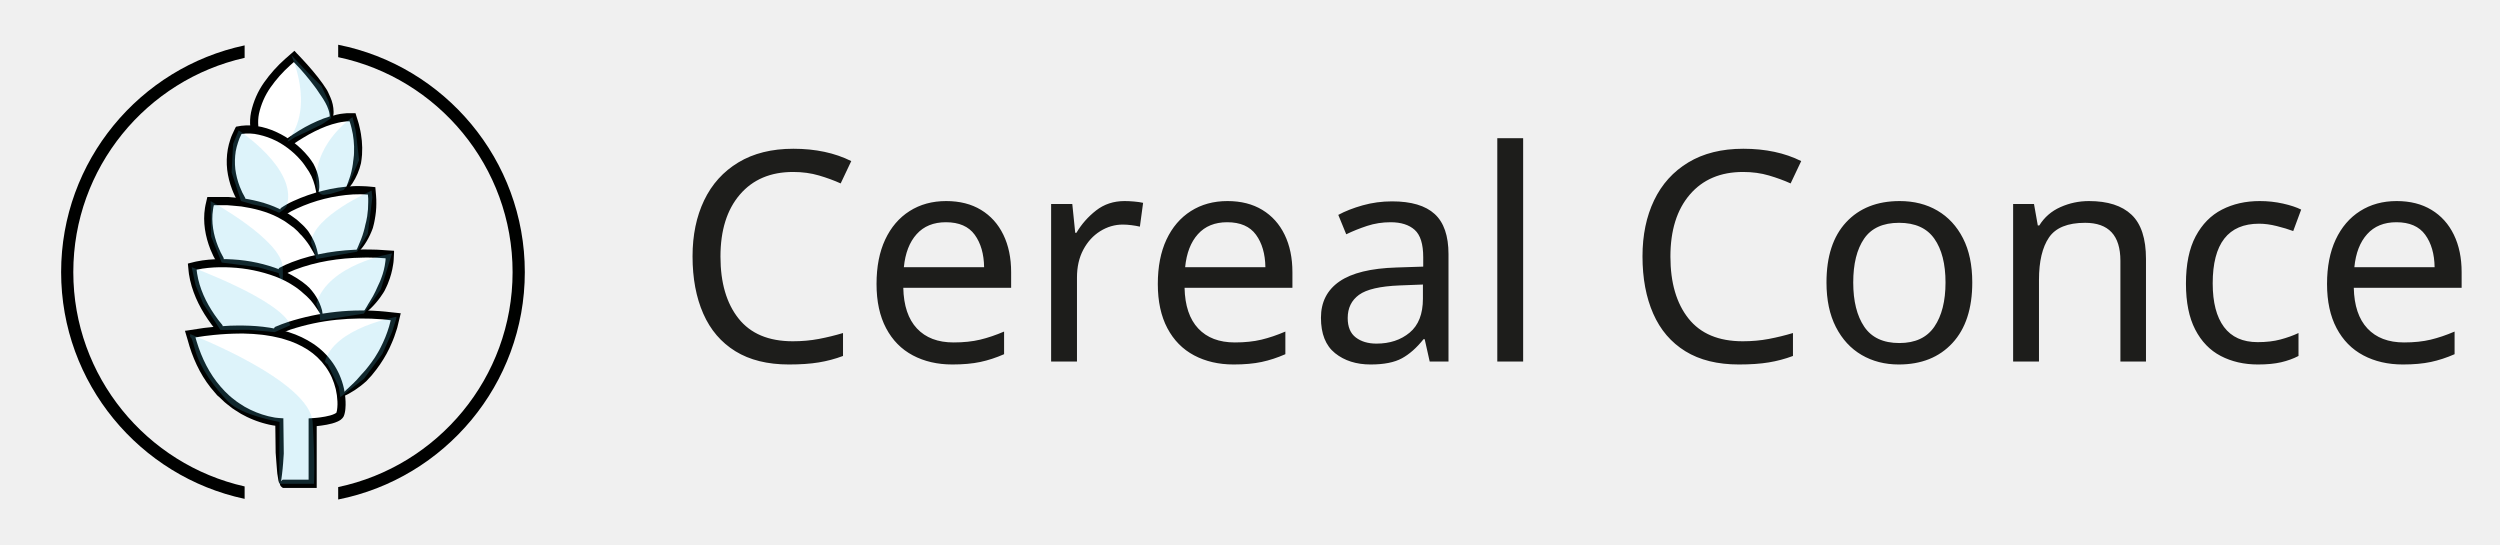
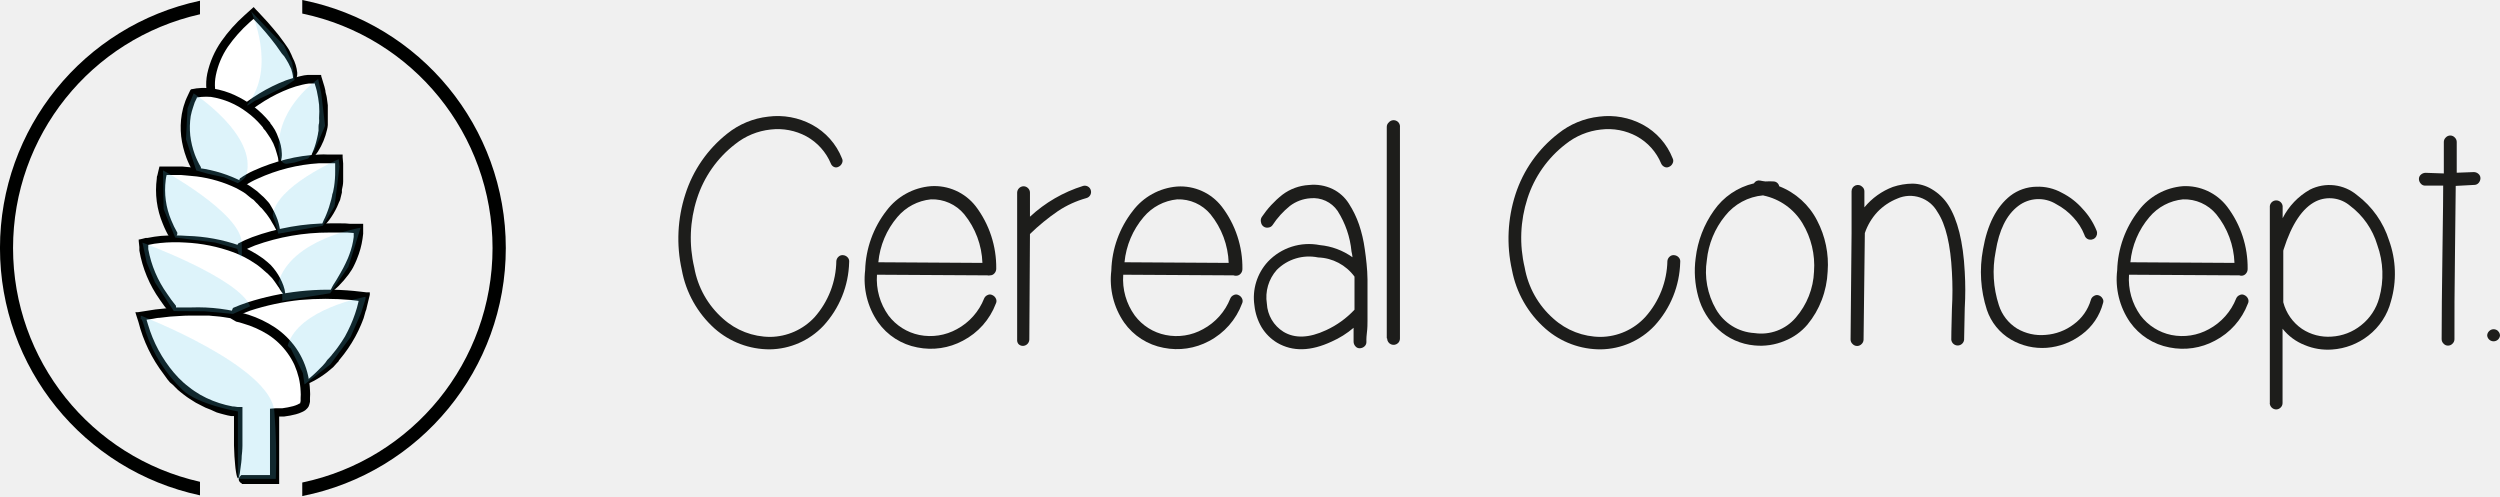
- <svg xmlns="http://www.w3.org/2000/svg" width="300" viewBox="0 0 1701.17 370.33">
-   <g id="52243eeb-f42c-475d-86d2-f7cd1cbe7e7a" data-name="Calque 6">
-     <path d="M190,288.05l.59,41.11h22.12V287.3s16.18-2.67,18.41-4.75l.49-10.68s-3.22-14.91-6-19.27-13.86-21.17-37.34-25.14-44.13-4.14-58.82-.13l5.55,17.4s10.52,22.19,20,28.36c12.85,8.87,25.47,13.62,33.19,13.92C190.12,287.15,190,288.05,190,288.05Z" style="fill:#fff" />
-     <path d="M231.57,270.26c21.7-11.18,35.06-39,38.21-54.69a158.73,158.73,0,0,1-18.66-.69c-13-.94-53.07,2.26-65.93,12.16,0,0,20.88,3.67,30.83,13.76S230.12,260.26,231.57,270.26Z" style="fill:#fff" />
-     <path d="M149.08,223.18c-1.36-2.4-4-4.26-5.4-6.84s-2.32-5.52-4.23-8a26.07,26.07,0,0,1-4.45-8.47c-.87-3-2.09-5.89-3-8.95a39.75,39.75,0,0,1-1.58-9.09c2.43-1.78,6.88-1.91,9.77-2.05,3.22-.15,6.57-.33,10-.22s6.85.64,10.47.45c3.25-.16,6.3.89,9.57,1.34,6.49.88,12.38,2.84,18.48,4.67,5.07,1.52,11.76,4.63,15.75,8.52,3,2.9,6.29,5.64,8.68,9.12a24.41,24.41,0,0,1,3.39,6.19c.73,2.13,2.12,4.09,2.2,6.41-2.92,1.06-6.75,1.5-9.76,2a52.75,52.75,0,0,0-9.35,2.28c-2.9,1-5.76,2.44-8.63,3.61-1.38.56-2.69,1.3-4.08,1.88-2,.84-3,.33-5.1,0-3-.44-5.88-.75-8.92-1.06-2.86-.29-5.8.21-8.67.22s-5.45-1.33-8.45-.88c-2.58.38-6.09,2.35-7.18-1.09-.22-.06-.42,0-.63,0" style="fill:#fff" />
-     <path d="M190,185.33c2.46-2.31,6.7-2.82,9.75-3.83s6.07-2.6,9.16-3.74c6.06-2.23,13.33-4.23,19.83-4.23,6,0,12.08.52,18,.23,2.78-.14,5.84-.29,8.68-.45,3.08-.17,5.82.57,8.65.7a15.27,15.27,0,0,1,0,3.31,27.16,27.16,0,0,1-.86,5.78c-.47,1.51-1.41,2.72-1.78,4.24s-.41,3.34-.94,4.9c-.49,1.41-1.75,2.85-2.41,4.23a37.89,37.89,0,0,1-1.95,4.05c-1.85,2.9-4.13,5.31-5.56,8.46-1.69,3.73-2.9,5.16-7,5.52-3.48.31-7,.44-10.69.44s-7.41,0-11.14.21c-2.62.14-2.05.27-3.38-1.71a14.31,14.31,0,0,1-2-3.61,22.59,22.59,0,0,0-5.09-8.39,49.11,49.11,0,0,0-6.25-5.85c-4.86-3.84-10.32-5.61-15.27-9.2.41-.43.65-1.82,1.24-1.95" style="fill:#fff" />
-     <path d="M215.53,173.51s-.13-18.83-25.57-28.74c-18.23-7.11-31.08-8.28-38-8.37s-8.21-1.24-8.72.4a63,63,0,0,0-1.43,11.59c0,3.34,2.08,16.77,4.47,21.62s3.65,8,4.54,8.8S170,181.55,172.23,182s15.26,3.63,16.48,4,24.12-8.76,24.12-8.76l3.26-.44Z" style="fill:#fff" />
-     <path d="M192.6,144.57c3.9-2.47,21.93-12.09,30.39-12.38s17.65-2.32,21-2.41a87.78,87.78,0,0,1,9.45.65v11.79l-3.15,17L243,171.3l-1.48,2.54-10.09.07-11.43,2-3.86.89-2.67-11.73a92.23,92.23,0,0,0-5.34-7.57c-1.78-2-11.74-9.4-14.13-10.67S192.6,144.57,192.6,144.57Z" style="fill:#fff" />
-     <path d="M215.75,131.93s1.47-8.42-2.12-14.65-10.32-14.37-15-17.47-21-12.39-28.85-11.47-7.35.37-7.35.37a12.87,12.87,0,0,0-2.63,5.35c-.9,3.51-2.2,20.25-2.2,20.25l3.17,13.75,4.12,7.86,7.78,3.33,14.15,4.34,4.79,1.86,6-3.71,10.69-5.82,6.9-1.57Z" style="fill:#fff" />
-     <path d="M197.17,96.65s15.15-10.39,19.17-11.78,16.5-4.41,18.51-4.76a39.39,39.39,0,0,1,5.06-.38,33.6,33.6,0,0,1,1.68,5.74c.44,2.62,1.77,14.14,1.77,14.14l.11,12.65-4.22,10-6.46,8.32-9.8,1.63-7.79,2.16.85-7.57s-.63-6.9-3.74-11.8-7.26-10.22-10.47-12.69-6.58-4.56-6.58-4.56Z" style="fill:#fff" />
-     <path d="M173.47,87.17s-.84-13.12,1.9-18.72,11.46-18,11.46-18l13.31-12,5.28,5.31,18.43,25.22s1.49,6.45,1.49,7.11-.57,6.23-.57,6.23l-12.2,4.52L200.05,94.7l-3.77,3.36-10.47-5.12-10.24-4-2-.42Z" style="fill:#fff" />
-     <path d="M192.51,331.93a.45.45,0,0,1-.36-.14c-1.22-.78-3-2.79-.07-5.18a1.43,1.43,0,0,1,.43-.22H210V285c0-.14-.06-.36.15-.31,1.21-.08,2.44-.13,3.63-.24,1.48-.11,1.73-.16,2.37-.22l1.72-.21a52.58,52.58,0,0,0,6.7-1.29,18.89,18.89,0,0,0,2.93-1.05,7.75,7.75,0,0,0,1.13-.62,1.3,1.3,0,0,1,.29-.25,13.65,13.65,0,0,0,.38-1.5c.08-.66.21-1.29.24-2a30.14,30.14,0,0,0,.08-4.15,45.55,45.55,0,0,0-1.14-8.37,49,49,0,0,0-2.72-8,42.8,42.8,0,0,0-4.23-7.3,45,45,0,0,0-12.23-11.59,60,60,0,0,0-15.66-7l-2.07-.64-2.12-.49c-1.42-.31-2.82-.69-4.25-.94-2.89-.45-5.75-1-8.68-1.21-1.46-.13-2.91-.32-4.37-.39l-4.4-.18c-2.93-.2-5.89,0-8.83,0s-5.9.32-8.85.47-5.88.6-8.83.89c-1.47.13-2.94.38-4.4.6l-3.85.57s0,0,0,0l.89,3c3.39,11.16,8.64,21.78,16.21,30.5a62.63,62.63,0,0,0,6,6.16c1,1,2.24,1.81,3.34,2.72a32.82,32.82,0,0,0,3.48,2.53l3.64,2.32,3.82,2a63.31,63.31,0,0,0,8,3.21,56.35,56.35,0,0,0,8.31,2.06c.78.09,1,.21,3,.35l2.29.17.57,0,.28,0a.73.73,0,0,1,0,.26l0,1.12.08,6.32.15,12.07.05,4.31s-.19,2.86-.44,6.49c-.2,2.48-.47,5.39-.79,7.86-1.06,10-2.33,6.05-3.07-.16-.06.34-.39-3.7-.69-7.65-.27-3.63-.54-7.2-.54-7.2l-.05-4.22-.18-14.11-1.85-.27c-1.52-.3-3-.55-4.52-1s-3-.75-4.41-1.28-2.92-.94-4.31-1.58-2.85-1.12-4.2-1.85l-4.07-2.12c-1.31-.78-2.59-1.63-3.88-2.45-.64-.42-1.31-.79-1.92-1.26l-1.8-1.41c-1.2-.95-2.44-1.85-3.59-2.86l-3.31-3.16L147.79,269l-1.48-1.74-2.95-3.49c-7.58-9.59-12.57-20.91-15.67-32.49l-1.19-4-.62-2.1c-.07-.11,0-.11.14-.12l.27,0,.54-.08,1.09-.16,6.48-1,4.4-.66,4.43-.48c3-.33,5.91-.65,8.89-.78l4.46-.28c1.49-.08,3-.05,4.48-.09,11.91-.15,24.05.83,35.66,4.58A65.33,65.33,0,0,1,213.27,234a50.17,50.17,0,0,1,13.21,13,48.87,48.87,0,0,1,7.47,17,51.15,51.15,0,0,1,1.2,9.24,35.85,35.85,0,0,1-.11,4.74c0,.79-.2,1.62-.31,2.43a13.61,13.61,0,0,1-.8,2.78,7,7,0,0,1-1,1.44,9,9,0,0,1-1.08,1,13,13,0,0,1-2,1.15,23.33,23.33,0,0,1-3.83,1.38,57,57,0,0,1-7.44,1.44l-1.84.23-1.23.13v41.85c0,.07,0,.17,0,.22h-23Z" style="fill:#000100" />
-     <path d="M189.37,227.57a.47.47,0,0,1-.38,0,3.89,3.89,0,0,1-2.22-1.16c-.61-.69-.86-1.82,0-3.54a1.72,1.72,0,0,1,.32-.39c2.91-1.28,5.85-2.36,8.82-3.35a164.66,164.66,0,0,1,66.26-7.09l4.16.46,3.92.42,2,.22.26,0c.06,0,.24,0,.16.09l-.12.5-.24,1-1.52,6.32-.5,2.06c-.2.69-.44,1.35-.65,2l-1.34,4c-.44,1.36-1.07,2.63-1.6,4a78.37,78.37,0,0,1-3.68,7.68,87.72,87.72,0,0,1-9.59,14l-.6.74-.24.25-.46.52-.94,1c-.63.69-1.24,1.39-1.89,2.06l-1.11.95c-.7.58-1.64,1.45-2.82,2.33a58.66,58.66,0,0,1-8.06,5.29c-4.52,2.49-6.23,2.54-6,1.84s2.09-2.38,4.35-4.43c-.29.13,2.51-2.19,5.1-4.83l1.91-1.95c.58-.65,1.13-1.26,1.59-1.79.94-1,1.54-1.76,1.54-1.76l1.73-1.9.87-.95.21-.24.52-.64,1.23-1.53c1.7-2,3.12-4.2,4.62-6.33,1.34-2.24,2.8-4.41,3.92-6.78a82.14,82.14,0,0,0,5.87-14.5c.38-1.25.63-2.54,1-3.8l.1-.44h0l-5.3-.58a170.19,170.19,0,0,0-31.84.31,151.11,151.11,0,0,0-31.07,6.64C194.87,225.35,192.06,226.39,189.37,227.57Z" style="fill:#000100" />
-     <path d="M151.35,221.22c.09.1.12.13.12.35A3.76,3.76,0,0,1,151,224c-.49.78-1.49,1.35-3.4,1a1.6,1.6,0,0,1-.46-.2,83,83,0,0,1-5.74-7.55c-6.24-9.14-11.11-19.51-12.83-30.76-.12-.7-.16-1.41-.24-2.12l-.37-3.76-.1-1,0-.25c.05,0,.15,0,.23-.07l.49-.13,2-.5,1.93-.49,1.11-.24a72.25,72.25,0,0,1,8.32-1.22,108.15,108.15,0,0,1,16.59-.17,105.12,105.12,0,0,1,32.35,7.08,69.32,69.32,0,0,1,14.74,8.11l2.7,2.13,2.13,1.92a43,43,0,0,1,3.31,4.07,34.52,34.52,0,0,1,4.57,8.72,18.24,18.24,0,0,1,1.21,5.12c.06,1-.15,1.29-.48,1.13-.73-.32-1.9-2.56-3.55-5,.12.29-1.75-2.76-4.11-5.47a45,45,0,0,0-5.25-5c-.63-.54-1.21-1.14-1.89-1.64l-1-.78-.87-.69-1.55-1.08a63.14,63.14,0,0,0-13.52-7A101,101,0,0,0,157.06,182a98.42,98.42,0,0,0-15.46.3,62.46,62.46,0,0,0-7.53,1.18l-.26.05h0l.08.8a13.12,13.12,0,0,0,.25,1.87c1.56,10,6,19.47,11.83,27.95A81,81,0,0,0,151.35,221.22Z" style="fill:#000100" />
-     <path d="M192.61,187.26a.47.47,0,0,1-.37,0,3.91,3.91,0,0,1-2.3-1c-.68-.62-1.05-1.72-.26-3.53a1.36,1.36,0,0,1,.29-.41,80.8,80.8,0,0,1,8.67-3.93c15.64-6,32.28-8.39,48.79-8.64,2.07,0,4.13.06,6.2.08s4.13.12,6.19.27l3.19.22,3,.19,1.51.1.38,0c.12,0,.31,0,.24.15l0,.76-.25,5.39c0,1.08-.26,2.14-.39,3.21a52.72,52.72,0,0,1-3.38,12.36l-.39,1-.29.65-.58,1.28c-.39.86-.78,1.71-1.23,2.54,0,0-1.09,1.91-2.82,4.3a57.1,57.1,0,0,1-6.29,7.33c-3.65,3.63-5.26,4.18-5.24,3.44s1.35-2.88,2.95-5.48c-.24.21,1.81-2.8,3.57-6a73.35,73.35,0,0,0,3.23-6.66c.4-.76.71-1.54,1.07-2.31l.53-1.16.85-2.21a46.32,46.32,0,0,0,2.72-11c.05-.47.16-.93.17-1.4l0-.7v-.33h0s0,0,0,0l-3.92-.26c-2-.17-3.93-.17-5.9-.21s-3.93-.13-5.9,0c-15.7.27-31.47,2.67-46,8.25A71.59,71.59,0,0,0,192.61,187.26Z" style="fill:#000100" />
-     <path d="M152.2,175.59c.07.11.09.14.06.36a3.91,3.91,0,0,1-.87,2.34c-.6.7-1.69,1.12-3.52.42a2.07,2.07,0,0,1-.43-.28,65.61,65.61,0,0,1-4.23-8.63c-3.5-8.85-5.29-18.7-3.72-28.38a12.11,12.11,0,0,1,.32-1.8l.51-2.23.77-3.34c1.1,0,2.25,0,3.36,0l7.49,0c1.17,0,2.33,0,3.5,0l3.51.32c2.33.22,4.67.4,7,.67,9.29,1.47,18.55,4,27,8.58l3.13,1.77a31.85,31.85,0,0,1,3,2l2.92,2.12,2.69,2.44,1.39,1.27a9.54,9.54,0,0,1,1,1l1.89,2.14.91,1.18,2,3.19a41.57,41.57,0,0,1,2.18,4.38,36.86,36.86,0,0,1,1.58,4.68c1.35,5.05.74,6.73.18,6.27s-1.59-2.68-3.09-5.29c0,.15-.32-.58-1-1.7-.34-.56-.69-1.25-1.15-1.95l-1.5-2.18c-1-1.49-2.29-2.83-3.12-3.9s-1.6-1.63-1.6-1.63l-1.66-1.87c-.28-.32-.62-.58-.92-.87l-1.92-1.75L198.57,154l-1.29-.95-2.6-1.88a20,20,0,0,0-2.73-1.68l-2.81-1.59c-7.67-3.94-16.21-6.09-24.85-7.41l-6.57-.6c-1.09-.09-2.18-.24-3.28-.27h-3.32l-5.6,0c-.05,0,0,0,0,0a20.4,20.4,0,0,0-.58,3.1c-1.3,8.35.28,17.06,3.44,25A59.47,59.47,0,0,0,152.2,175.59Z" style="fill:#000100" />
-     <path d="M194.43,146a.33.33,0,0,1-.31.07,3.17,3.17,0,0,1-1-.18c-.41-.08-.66-.36-1.15-.46a1.81,1.81,0,0,1-1.24-.82,3.83,3.83,0,0,1,.09-2.53,2,2,0,0,1,.28-.5,52.77,52.77,0,0,1,8.51-4.78,114.94,114.94,0,0,1,20.05-7,103.5,103.5,0,0,1,21.06-3.14c1.79-.07,3.58-.1,5.37,0,.89,0,1.79,0,2.68.1l1.34.08,2.22.21,2.38.23.6.06c.13,0,.11.11.12.21l0,.33.12,1.28.35,4c.23,1.79.12,3.61.18,5.41s-.16,3.61-.27,5.42c-.26,1.78-.37,3.6-.77,5.36l-.32,1.66c-.1.46-.17.93-.3,1.38l-.7,2.74s-.16.53-.52,1.38-.79,2.07-1.46,3.4a44.76,44.76,0,0,1-5,8.33c-3.12,4.15-4.74,4.81-4.77,4.07s1-3,2.21-5.76c-.21.24,1.39-3,2.53-6.47.56-1.75,1.08-3.51,1.39-4.86a23,23,0,0,0,.5-2.26c.2-.82.43-1.63.62-2.46l.63-3.28a60.6,60.6,0,0,0,.71-9.71l0-2.44c0-.81-.14-1.62-.2-2.43l0-.24h0l-.39,0-2.27-.13c-.82,0-1.64,0-2.46-.08-1.64,0-3.28,0-4.93.1a106.93,106.93,0,0,0-38.33,9.63A47.66,47.66,0,0,0,194.43,146Z" style="fill:#000100" />
-     <path d="M166.89,134.74a.43.43,0,0,1,.05.36,3.94,3.94,0,0,1-.85,2.34c-.59.71-1.67,1.15-3.51.45a1.5,1.5,0,0,1-.43-.27,54.43,54.43,0,0,1-4.21-8.7,56.56,56.56,0,0,1-3.35-13.41A49.54,49.54,0,0,1,155,101.6l.75-3.41a33.05,33.05,0,0,1,1-3.34A26.62,26.62,0,0,1,158,91.59l1.61-3.44c.51-.89.64-2.25,2-2.11l2.57-.45a33,33,0,0,1,3.57-.28,37.75,37.75,0,0,1,7.06.45,50.32,50.32,0,0,1,13.25,4.08,60.92,60.92,0,0,1,11.78,7.09,58.26,58.26,0,0,1,9.91,9.57c.16.2.42.51.49.61l.22.29.43.57.85,1.15c.53.8,1.08,1.57,1.58,2.39a38.08,38.08,0,0,1,2.15,4.83,28.5,28.5,0,0,1,1.81,9.78,13.93,13.93,0,0,1-.73,5.26c-.34.93-.66,1.13-.9.84a5.15,5.15,0,0,1-.61-2.1c-.23-1.05-.45-2.38-.82-3.8A41.47,41.47,0,0,0,212,120a38.39,38.39,0,0,0-3.71-6.14c-.48-.68-.9-1.4-1.42-2.06l-.75-1-.19-.25s-.27-.35-.41-.51l-1-1.17a54.47,54.47,0,0,0-9-8.3,50.23,50.23,0,0,0-22.32-9.45,33.85,33.85,0,0,0-5.94-.26,28.15,28.15,0,0,0-2.91.33c-.09,0,0,0,0,0l-.15.32-1.3,2.75c-.38.94-.66,1.91-1,2.87a43.39,43.39,0,0,0-1.5,5.86,46.65,46.65,0,0,0-.28,12.1,51.45,51.45,0,0,0,3,11.84A50.74,50.74,0,0,0,166.89,134.74Z" style="fill:#000100" />
-     <path d="M199,98.48a.44.44,0,0,1-.36.09,3.73,3.73,0,0,1-2.43-.67c-.73-.56-1.2-1.61-.69-3.46a1.74,1.74,0,0,1,.23-.45c2.56-1.84,5.18-3.55,7.86-5.18a99.39,99.39,0,0,1,16.55-8.16,64.75,64.75,0,0,1,9-2.65l2.32-.47c.78-.13,1.59-.19,2.38-.29s1.58-.22,2.39-.23l3.21,0,2.24,0c.24-.07.25.17.31.34l.16.53.32,1.07,1,3.18a38.74,38.74,0,0,1,1.2,4.5c.3,1.53.73,3,.93,4.58s.43,3.09.6,4.65l.25,4.69-.12,4.71-.3,3c-.08.94-.24,1.88-.41,2.81a43.17,43.17,0,0,1-5.87,13.74c-2.92,4.33-4.58,5-4.61,4.26s.94-3,2-5.8c-.21.25,1.2-3,2-6.6a25.57,25.57,0,0,0,.56-2.62c.13-.84.33-1.61.38-2.31.16-1.36.26-2.28.26-2.28.18-.82.21-1.66.31-2.5s.22-1.44.24-3.09a59,59,0,0,0-.25-8.4l-.56-4.18-.9-4.14c-.25-1.4-.78-2.73-1.16-4.09l-.14-.5h-.78c-.34,0-.67,0-1,0l-2,.24a36.08,36.08,0,0,0-4.09.71,62.19,62.19,0,0,0-8.07,2.43,96.6,96.6,0,0,0-15.35,7.62C204,95.1,201.45,96.74,199,98.48Z" style="fill:#000100" />
-     <path d="M175.78,85.8c0,.12,0,.16-.09.33A4.32,4.32,0,0,1,174,87.86c-.79.47-2,.52-3.41-1a1.74,1.74,0,0,1-.28-.46,34,34,0,0,1,.52-10,55.5,55.5,0,0,1,8.85-20.27A93.3,93.3,0,0,1,194.13,40L200,34.87l.24-.22s.09-.1.12-.08l.12.12.45.48.9,1L203.6,38l2,2.14c2.47,2.56,4.78,5.29,7.13,8l3.4,4.17,3.25,4.33,1.72,2.53c.51.78,1.07,1.52,1.53,2.35,0,0,.24.49.66,1.31a36.62,36.62,0,0,1,1.53,3.39A25.17,25.17,0,0,1,227,76a8.56,8.56,0,0,1-1.44,5.29c-.63.78-1,.88-1.14.54a9.23,9.23,0,0,1,0-2.12,15.69,15.69,0,0,0-.45-3.55,17.8,17.8,0,0,1-.55-1.77c-.2-.59-.5-1.28-.78-2s-.76-1.54-1.14-2.33c-.89-1.57-1.79-3.14-2.61-4.28l-1.31-1.91-1.43-2.14c-.53-.75-.73-1.17-2-2.8-2-2.74-4.15-5.36-6.33-8s-4.48-5.14-6.87-7.61l-1-1.07s0,0,0,0l-2.62,2.3A88.48,88.48,0,0,0,184,59.59a49.86,49.86,0,0,0-7.8,17.9A29.29,29.29,0,0,0,175.78,85.8Z" style="fill:#000100" />
-     <path d="M129.41,227.33s81.56,31.47,83.34,60,.89,41.86.89,41.86H190l.23-42.08s-25.63-4.35-34.73-13.62-19.33-22.69-22.8-35.71-3.4-7-3.4-7Z" style="fill:#56c3e8;opacity:0.2" />
-     <path d="M231.57,270.26,247.7,257.7l12.56-17,6.59-14.95,2.76-8.78.17-1.39s-42,7.32-48.69,30.41c.79,1.53,1.8,1.7,1.8,1.7l7.67,15.58Z" style="fill:#56c3e8;opacity:0.2" />
-     <path d="M150,224.52l-11.71-17.87-5.15-12.4-2.7-12.44s60.07,22,67.2,39.47c-6.62,2.85-10.7,4.73-10.7,4.73l-17.8-1.61Z" style="fill:#56c3e8;opacity:0.2" />
-     <path d="M150.86,178.65,143.66,161l-.37-24.17s48.3,26.35,49.09,45-2.78,4-2.78,4l-13.87-4Z" style="fill:#56c3e8;opacity:0.2" />
-     <path d="M217.65,218.13l29.9-4.74,11.57-16.45,7.66-24.47S223,179.6,215.19,206.85C218.51,214.32,217.65,218.13,217.65,218.13Z" style="fill:#56c3e8;opacity:0.2" />
-     <path d="M215.19,176.26l27.76-5,7.3-12.07,3.15-24.88-.53-4.58S213,147.05,211.68,165.08A58.86,58.86,0,0,1,215.19,176.26Z" style="fill:#56c3e8;opacity:0.2" />
-     <path d="M164,136.8l-6.4-19.49,1-19.25,3.8-9.35s40.07,26,32.82,51.06c-.68,2.37-5.3,5-5.3,5l-8.67-3.67L171.6,139Z" style="fill:#56c3e8;opacity:0.2" />
-     <path d="M221.07,132.49l4.27-.69,8.45-2.52,4.08-5.26,6.5-15.13L242,88.71l-2.13-9S215.2,96.25,215.2,122.31C215.2,134.35,221.07,132.49,221.07,132.49Z" style="fill:#56c3e8;opacity:0.2" />
-     <path d="M200.58,93.46l8.55-4s9.14-4.56,9.6-4.69,6.61-4.44,6.61-4.44L223.85,69.5l-5.12-10.92L211,51,198.21,37.5s16.12,34.89-2.07,57.89C194,98.06,200.58,93.46,200.58,93.46Z" style="fill:#56c3e8;opacity:0.2" />
-     <path d="M166.46,331C99.82,316,49.88,256.28,49.88,185.17S99.82,54.38,166.46,39.36V30.88C95.21,46,41.59,109.46,41.59,185.17S95.21,324.29,166.46,339.46Z" style="fill:#000100" />
-     <path d="M230.12,30.45V38.9c67.7,14.23,118.68,74.41,118.68,146.27s-51,132-118.68,146.26v8.46c72.3-14.36,127-78.27,127-154.72S302.42,44.8,230.12,30.45Z" style="fill:#000100" />
-   </g>
-   <g id="52080452-4676-4155-9afc-64f17411d7e0" data-name="Cereal Concept">
-     <text transform="translate(459.05 246.02)" style="font-size:200.004px;fill:#1d1d1b;font-family:Simplicity, Simplicity">Cereal Concept.</text>
+ <svg xmlns="http://www.w3.org/2000/svg" viewBox="0 0 275.01 54.57">
+   <g id="79aecf30-59af-4b73-987c-935b0dc8488f" data-name="Calque 2">
+     <g id="1ca58f07-dcb5-4513-a414-d8bf9f0cc6a7" data-name="Calque 1">
+       <g id="37eea8a7-779c-46ec-8436-37fc83f30ef0" data-name="52243eeb-f42c-475d-86d2-f7cd1cbe7e7a">
+         <path d="M26.17,45.43l.11,7.25h3.9V45.3a14.79,14.79,0,0,0,3.24-.84l.09-1.89a16.92,16.92,0,0,0-1.06-3.39,9.67,9.67,0,0,0-6.58-4.44,25.47,25.47,0,0,0-10.38,0l1,3.07s1.86,3.91,3.53,5a12.72,12.72,0,0,0,5.85,2.45C26.19,45.27,26.17,45.43,26.17,45.43Z" style="fill:#fff" />
+         <path d="M33.5,42.29c3.83-2,6.19-6.88,6.74-9.64A27.76,27.76,0,0,1,37,32.52c-2.29-.16-9.36.4-11.63,2.15,0,0,3.69.65,5.44,2.43A8.81,8.81,0,0,1,33.5,42.29Z" style="fill:#fff" />
+         <path d="M19,34c-.24-.43-.71-.75-1-1.21a10,10,0,0,0-.74-1.41,4.64,4.64,0,0,1-.79-1.49c-.15-.53-.37-1-.53-1.58a7.24,7.24,0,0,1-.27-1.6,3.47,3.47,0,0,1,1.72-.37c.57,0,1.16,0,1.76,0s1.21.11,1.85.07a10,10,0,0,1,1.69.24,21.77,21.77,0,0,1,3.25.82,7.27,7.27,0,0,1,2.78,1.51,10.6,10.6,0,0,1,1.53,1.61,4.14,4.14,0,0,1,.6,1.09,4.09,4.09,0,0,1,.39,1.13,11.4,11.4,0,0,1-1.72.35,9.24,9.24,0,0,0-1.65.4c-.51.18-1,.43-1.52.64-.25.1-.48.23-.72.33a1.33,1.33,0,0,1-.9,0c-.53-.08-1-.13-1.58-.19s-1,0-1.52,0a9.29,9.29,0,0,0-1.49-.15c-.46.06-1.08.41-1.27-.2a.41.41,0,0,0-.11,0" style="fill:#fff" />
+         <path d="M26.17,27.31a4.75,4.75,0,0,1,1.72-.67c.54-.18,1.07-.46,1.62-.66A10.54,10.54,0,0,1,33,25.23c1.06,0,2.13.09,3.18,0l1.53-.08a12.12,12.12,0,0,1,1.52.13,1.88,1.88,0,0,1,0,.58,4.41,4.41,0,0,1-.15,1c-.08.27-.25.48-.31.75a8.71,8.71,0,0,1-.17.86c-.08.25-.31.5-.42.75a6.67,6.67,0,0,1-.35.71,14.72,14.72,0,0,0-1,1.49c-.29.66-.51.91-1.23,1s-1.24.07-1.89.07-1.3,0-2,0c-.46,0-.36,0-.6-.3a2.82,2.82,0,0,1-.35-.64,4,4,0,0,0-.9-1.48,8.28,8.28,0,0,0-1.1-1c-.86-.67-1.82-1-2.69-1.62.07-.08.11-.32.22-.34" style="fill:#fff" />
+         <path d="M30.67,25.23s0-3.32-4.51-5.07a19.31,19.31,0,0,0-6.7-1.48c-1.22,0-1.44-.21-1.53.07a11,11,0,0,0-.26,2.05,14.09,14.09,0,0,0,.79,3.81,10,10,0,0,0,.8,1.55c.16.14,3.39.49,3.78.57s2.69.64,2.9.7,4.26-1.54,4.26-1.54l.57-.08Z" style="fill:#fff" />
+         <path d="M26.63,20.12c.69-.43,3.87-2.13,5.36-2.18s3.11-.41,3.7-.42a13.26,13.26,0,0,1,1.67.11v2.08l-.56,3-1.28,2.13-.26.45H33.48l-2,.35-.68.16-.47-2.07a13.84,13.84,0,0,0-.94-1.33,19.19,19.19,0,0,0-2.49-1.89C26.46,20.3,26.63,20.12,26.63,20.12Z" style="fill:#fff" />
+         <path d="M30.71,17.9a4.43,4.43,0,0,0-.37-2.59,10.85,10.85,0,0,0-2.65-3.08c-.82-.55-3.7-2.18-5.08-2s-1.3.06-1.3.06a2.16,2.16,0,0,0-.46,1c-.16.62-.39,3.57-.39,3.57L21,17.21l.72,1.39,1.38.59,2.49.76.85.33,1.05-.65,1.89-1,1.22-.28Z" style="fill:#fff" />
+         <path d="M27.44,11.67A31,31,0,0,1,30.82,9.6c.71-.25,2.91-.78,3.26-.84A6.67,6.67,0,0,1,35,8.69a6.14,6.14,0,0,1,.3,1c.08.46.31,2.5.31,2.5l0,2.23-.74,1.76-1.14,1.47L32,18l-1.37.38L30.77,17a5.58,5.58,0,0,0-.66-2.08,9.94,9.94,0,0,0-1.85-2.24c-.57-.43-1.16-.8-1.16-.8Z" style="fill:#fff" />
+         <path d="M23.26,10a9.22,9.22,0,0,1,.33-3.3c.49-1,2-3.17,2-3.17L28,1.41l.93.94,3.25,4.44s.26,1.14.26,1.26-.1,1.1-.1,1.1l-2.15.79-2.21,1.39-.66.59L25.43,11l-1.8-.71-.36-.07Z" style="fill:#fff" />
+         <path d="M26.61,53.17l-.06,0c-.21-.14-.53-.49,0-.91l.07,0H29.7v-7.3s0-.06,0,0l.64-.05.41,0,.31,0a9.46,9.46,0,0,0,1.18-.23,3.24,3.24,0,0,0,.52-.19.93.93,0,0,0,.19-.11l.06,0a2.44,2.44,0,0,0,.06-.26,2.09,2.09,0,0,0,0-.36,4.42,4.42,0,0,0,0-.73,8,8,0,0,0-.2-1.47,8.79,8.79,0,0,0-.48-1.42,7.8,7.8,0,0,0-.75-1.28,7.92,7.92,0,0,0-2.15-2.05,10.75,10.75,0,0,0-2.77-1.23l-.36-.11-.38-.09L25.33,35c-.51-.08-1-.17-1.54-.21-.25,0-.51-.06-.77-.07l-.77,0c-.52,0-1,0-1.56,0s-1,.06-1.56.08-1,.11-1.56.16c-.26,0-.52.07-.77.11l-.68.1h0l.16.53A14.57,14.57,0,0,0,19.13,41a10.91,10.91,0,0,0,1.06,1.09c.18.18.4.32.59.48s.4.31.61.45l.65.41.67.35a11.54,11.54,0,0,0,2.88.93c.13,0,.17,0,.53.06l.4,0h.15v1.36l0,2.13v.76s0,.5-.08,1.14c0,.44-.08.95-.14,1.39-.19,1.76-.41,1.06-.54,0,0,.06-.07-.65-.12-1.35L25.74,49v-.74l0-2.49-.32,0a7.66,7.66,0,0,1-.8-.18c-.27-.08-.53-.13-.78-.22S23.29,45.1,23,45s-.5-.2-.74-.33l-.72-.37-.68-.43c-.11-.08-.23-.14-.34-.23l-.32-.24c-.21-.17-.43-.33-.63-.51L19,42.32l-.3-.25-.26-.31L18,41.15a15.87,15.87,0,0,1-2.77-5.73L15,34.71l-.11-.37s0,0,0,0H15l.19,0,1.15-.18.77-.12.78-.08c.53-.06,1-.12,1.57-.14l.79,0h.79a19.53,19.53,0,0,1,6.29.8,11.89,11.89,0,0,1,2.92,1.4,8.9,8.9,0,0,1,2.33,2.29,8.58,8.58,0,0,1,1.31,3,8.87,8.87,0,0,1,.21,1.63,4.63,4.63,0,0,1,0,.83,3.15,3.15,0,0,1,0,.43,2.75,2.75,0,0,1-.14.49,1.14,1.14,0,0,1-.18.25,1.07,1.07,0,0,1-.19.18,1.75,1.75,0,0,1-.35.2,3.94,3.94,0,0,1-.68.25,9.76,9.76,0,0,1-1.31.25l-.32,0-.22,0v7.42H26.61Z" style="fill:#000100" />
+         <path d="M26.06,34.76a.08.08,0,0,1-.07,0,.67.67,0,0,1-.39-.2c-.11-.12-.15-.32,0-.63l.06-.07c.51-.22,1-.41,1.55-.59A29.11,29.11,0,0,1,38.9,32l.73.08.69.08.36,0h0s0,0,0,0l0,.09,0,.18-.27,1.11-.09.37c0,.12-.08.23-.11.35L40,35c-.08.24-.19.47-.28.71a13.94,13.94,0,0,1-.65,1.35,15,15,0,0,1-1.69,2.47l-.11.13,0,.05-.08.09L37,40l-.33.37-.2.17-.49.41a10.83,10.83,0,0,1-1.42.93c-.8.44-1.1.45-1.06.32a4.38,4.38,0,0,1,.76-.78s.45-.38.9-.85l.34-.34.28-.32A2.76,2.76,0,0,0,36,39.6l.31-.33.15-.17,0,0,.09-.12.22-.27c.3-.35.55-.74.81-1.11s.49-.78.69-1.2a14.61,14.61,0,0,0,1-2.56c.06-.22.11-.44.17-.67l0-.07h0L38.62,33A31,31,0,0,0,33,33a27,27,0,0,0-5.48,1.17C27,34.37,26.54,34.55,26.06,34.76Z" style="fill:#000100" />
+         <path d="M19.36,33.64a.11.11,0,0,1,0,.06.65.65,0,0,1-.09.43c-.08.14-.26.24-.6.18l-.08,0a14.54,14.54,0,0,1-1-1.33,13.22,13.22,0,0,1-2.26-5.42c0-.13,0-.25,0-.38l-.07-.66,0-.18v0h0l.09,0,.35-.08.34-.09.2,0a14.06,14.06,0,0,1,1.47-.22,20.33,20.33,0,0,1,2.92,0A19,19,0,0,1,26.33,27a12.43,12.43,0,0,1,2.6,1.43l.47.38.38.34a6.64,6.64,0,0,1,.58.71,6.48,6.48,0,0,1,.81,1.54,3.47,3.47,0,0,1,.21.9c0,.18,0,.23-.08.2a4,4,0,0,1-.63-.88c0,.05-.31-.48-.72-1a7.7,7.7,0,0,0-.93-.88,3,3,0,0,0-.33-.29l-.18-.14-.15-.12-.28-.19a11.22,11.22,0,0,0-2.38-1.24,17.68,17.68,0,0,0-5.34-1.08,16.46,16.46,0,0,0-2.72.05,10,10,0,0,0-1.33.21h0l0,.14a1.86,1.86,0,0,0,0,.33,12.22,12.22,0,0,0,2.09,4.93A14,14,0,0,0,19.36,33.64Z" style="fill:#000100" />
+         <path d="M26.63,27.65a.06.06,0,0,1-.06,0,.69.69,0,0,1-.41-.17c-.12-.11-.18-.31,0-.63l.05-.07a13.21,13.21,0,0,1,1.53-.69,24.82,24.82,0,0,1,8.6-1.52h1.09c.37,0,.73,0,1.09.05l.57,0,.53,0,.26,0h.07s.05,0,0,0v.14l0,.95a5,5,0,0,1-.07.56,9.16,9.16,0,0,1-.6,2.18l-.07.18-.05.11-.1.23c-.07.15-.14.3-.22.45s-.19.34-.49.76a11.43,11.43,0,0,1-1.11,1.29c-.65.64-.93.74-.93.61a4.54,4.54,0,0,1,.52-1s.32-.49.63-1.06A12.63,12.63,0,0,0,38,29c.07-.14.13-.27.19-.41l.09-.2.15-.39a8.22,8.22,0,0,0,.48-1.94,2.42,2.42,0,0,0,0-.25v-.18h0l-.69-.05c-.35,0-.69,0-1,0s-.69,0-1,0A23.94,23.94,0,0,0,28.05,27,14,14,0,0,0,26.63,27.65Z" style="fill:#000100" />
+         <path d="M19.51,25.6s0,0,0,.06a.7.7,0,0,1-.16.41c-.1.12-.29.2-.62.08l-.07,0a10.84,10.84,0,0,1-.75-1.53,9.57,9.57,0,0,1-.66-5c0-.11,0-.21.06-.32l.09-.39.14-.59h2.53l.62.06,1.23.11A14.72,14.72,0,0,1,26.69,20l.55.31a4.86,4.86,0,0,1,.53.35l.52.38.47.43.25.22a1,1,0,0,1,.17.18l.34.37.16.21L30,23a7,7,0,0,1,.38.78,5,5,0,0,1,.28.82c.24.89.13,1.19,0,1.11a6.43,6.43,0,0,1-.55-.93s-.06-.11-.18-.3l-.2-.35-.26-.38c-.18-.27-.41-.5-.55-.69a1.61,1.61,0,0,0-.29-.29l-.29-.33-.16-.15L27.91,22l-.23-.16-.22-.17L27,21.29a4.8,4.8,0,0,0-.48-.3l-.5-.28a14.31,14.31,0,0,0-4.38-1.3l-1.16-.11-.58-.05H18.33a3.33,3.33,0,0,0-.1.55,8.59,8.59,0,0,0,.6,4.41A10.51,10.51,0,0,0,19.51,25.6Z" style="fill:#000100" />
+         <path d="M27,20.38a0,0,0,0,1-.05,0,.57.57,0,0,1-.18,0c-.07,0-.11-.07-.2-.08a.34.34,0,0,1-.22-.15.67.67,0,0,1,0-.44.19.19,0,0,1,.05-.09,9.2,9.2,0,0,1,1.5-.85,20.78,20.78,0,0,1,3.53-1.23A18,18,0,0,1,35.12,17a7.37,7.37,0,0,1,.94,0h.48l.23,0,.39,0,.42,0h.11s0,0,0,0v.06l0,.23.06.7c0,.32,0,.64,0,1s0,.63,0,.95-.07.64-.14.95l0,.29a2.1,2.1,0,0,1-.06.24l-.12.49s0,.09-.09.24-.14.37-.26.6a8.41,8.41,0,0,1-.88,1.47c-.55.73-.84.85-.84.72a4.25,4.25,0,0,1,.39-1s.24-.53.44-1.14c.1-.31.19-.62.25-.86l.09-.4c0-.14.07-.28.11-.43l.11-.58a10.84,10.84,0,0,0,.12-1.71v-.43c0-.14,0-.29,0-.43v0h-.07l-.4,0a3.24,3.24,0,0,1-.44,0c-.29,0-.57,0-.87,0a18.92,18.92,0,0,0-6.76,1.7A8.55,8.55,0,0,0,27,20.38Z" style="fill:#000100" />
+         <path d="M22.1,18.39a.13.13,0,0,1,0,.06.76.76,0,0,1-.15.42.52.52,0,0,1-.62.08l-.08-.05a9.8,9.8,0,0,1-.74-1.53A10.28,10.28,0,0,1,19.93,15,8.74,8.74,0,0,1,20,12.55l.13-.6a5.76,5.76,0,0,1,.18-.59,4.07,4.07,0,0,1,.22-.58l.28-.6c.09-.16.12-.4.36-.38l.45-.08.63-.05a7.38,7.38,0,0,1,1.24.08,9.07,9.07,0,0,1,2.34.72,11.25,11.25,0,0,1,2.08,1.25,10.7,10.7,0,0,1,1.74,1.69l.09.11,0,.05.08.1.15.2c.09.14.19.28.27.42a5.49,5.49,0,0,1,.38.86A4.81,4.81,0,0,1,31,16.87a2.26,2.26,0,0,1-.13.93c-.06.16-.11.2-.15.15a.83.83,0,0,1-.11-.37c0-.19-.08-.42-.15-.67a7.43,7.43,0,0,0-.39-1.12,6.59,6.59,0,0,0-.65-1.08c-.09-.12-.16-.25-.25-.36L29,14.17l0,0L28.91,14l-.18-.21a9.1,9.1,0,0,0-1.58-1.46,8.8,8.8,0,0,0-3.94-1.67,6.16,6.16,0,0,0-1.05,0,4.43,4.43,0,0,0-.51.06h0l0,.06-.23.48c-.06.17-.11.34-.17.51a7.43,7.43,0,0,0-.27,1,8.52,8.52,0,0,0-.05,2.14A9.34,9.34,0,0,0,21.43,17,8.79,8.79,0,0,0,22.1,18.39Z" style="fill:#000100" />
+         <path d="M27.76,12a.07.07,0,0,1-.06,0,.64.64,0,0,1-.43-.12c-.13-.09-.21-.28-.12-.61a.25.25,0,0,1,0-.07c.45-.33.91-.63,1.38-.92a18,18,0,0,1,2.92-1.44,11.1,11.1,0,0,1,1.59-.46l.41-.09.42-.05a3,3,0,0,1,.42,0h1s0,0,.05.06l0,.09.06.19.17.56a7.27,7.27,0,0,1,.22.8c0,.27.13.53.16.8s.08.55.11.83l0,.82,0,.83,0,.53c0,.17-.05.33-.08.5a7.63,7.63,0,0,1-1,2.42c-.52.76-.81.88-.81.75a5,5,0,0,1,.35-1s.21-.53.35-1.17a3.41,3.41,0,0,0,.1-.46c0-.15.06-.28.07-.4s0-.41,0-.41,0-.29.06-.44a3.11,3.11,0,0,0,0-.54,10.41,10.41,0,0,0,0-1.48l-.1-.74L34.85,10c-.05-.25-.14-.48-.21-.72l0-.09h-.31l-.36,0a6,6,0,0,0-.72.13,10.09,10.09,0,0,0-1.42.43,16.25,16.25,0,0,0-2.71,1.34C28.64,11.4,28.19,11.69,27.76,12Z" style="fill:#000100" />
+         <path d="M23.66,9.76a.15.15,0,0,1,0,.06.72.72,0,0,1-.3.3c-.14.09-.35.1-.6-.17a.35.35,0,0,1-.05-.08,5.84,5.84,0,0,1,.09-1.77,9.93,9.93,0,0,1,1.56-3.57A16.45,16.45,0,0,1,26.9,1.68l1-.9,0,0s0,0,0,0l0,0,.08.08.16.18.31.32.35.38c.44.45.85.93,1.26,1.41l.6.73.57.77.31.44c.09.14.19.27.27.42l.11.23a5.46,5.46,0,0,1,.27.6A4.45,4.45,0,0,1,32.7,8a1.51,1.51,0,0,1-.26.94c-.11.13-.17.15-.2.09a2.29,2.29,0,0,1,0-.37,2.72,2.72,0,0,0-.08-.63,1.81,1.81,0,0,1-.09-.31c0-.11-.09-.23-.14-.35s-.14-.28-.2-.41c-.16-.28-.32-.56-.46-.76L31,5.89l-.26-.37a5.71,5.71,0,0,0-.35-.5c-.35-.48-.73-.94-1.12-1.41s-.79-.9-1.21-1.34l-.17-.19h0l-.47.41a15.59,15.59,0,0,0-2.35,2.65A8.67,8.67,0,0,0,23.74,8.3,5.1,5.1,0,0,0,23.66,9.76Z" style="fill:#000100" />
+         <path d="M15.49,34.72S29.87,40.27,30.18,45.3a63.65,63.65,0,0,1,.16,7.38H26.17l0-7.42s-4.52-.77-6.12-2.4a15.7,15.7,0,0,1-4-6.3c-.61-2.29-.6-1.23-.6-1.23Z" style="fill:#56c3e8;opacity:0.2;isolation:isolate" />
+         <path d="M33.5,42.29l2.85-2.21,2.21-3,1.16-2.64.49-1.55,0-.24S32.83,33.94,31.65,38c.14.27.32.3.32.3l1.35,2.75Z" style="fill:#56c3e8;opacity:0.2;isolation:isolate" />
+         <path d="M19.12,34.22l-2.07-3.15-.91-2.18-.47-2.2s10.59,3.88,11.85,7c-1.17.51-1.89.84-1.89.84l-3.14-.29Z" style="fill:#56c3e8;opacity:0.2;isolation:isolate" />
+         <path d="M19.27,26.13,18,23l-.07-4.26s8.52,4.65,8.66,7.94-.49.7-.49.7l-2.44-.7Z" style="fill:#56c3e8;opacity:0.2;isolation:isolate" />
+         <path d="M31.05,33.1l5.27-.84,2-2.9,1.35-4.31S32,26.3,30.61,31.11A3.56,3.56,0,0,1,31.05,33.1Z" style="fill:#56c3e8;opacity:0.2;isolation:isolate" />
+         <path d="M30.61,25.71l4.9-.88L36.8,22.7l.55-4.38-.09-.81s-7,3-7.26,6.23A10.68,10.68,0,0,1,30.61,25.71Z" style="fill:#56c3e8;opacity:0.2;isolation:isolate" />
+         <path d="M21.59,18.75l-1.13-3.43.17-3.4.67-1.65s7.07,4.59,5.79,9c-.12.42-.93.88-.93.88l-1.53-.65-1.7-.37Z" style="fill:#56c3e8;opacity:0.2;isolation:isolate" />
+         <path d="M31.65,18l.75-.12,1.49-.44.72-.93,1.15-2.67-.42-3.56L35,8.69s-4.35,2.91-4.35,7.51C30.62,18.32,31.65,18,31.65,18Z" style="fill:#56c3e8;opacity:0.2;isolation:isolate" />
+         <path d="M28,11.11l1.51-.7s1.61-.81,1.69-.83S32.4,8.8,32.4,8.8l-.26-1.91L31.24,5,29.88,3.62,27.62,1.24s2.84,6.16-.37,10.21C26.88,11.92,28,11.11,28,11.11Z" style="fill:#56c3e8;opacity:0.2;isolation:isolate" />
+         <path d="M22,53A26.36,26.36,0,0,1,22,1.57V.08a27.82,27.82,0,0,0,0,54.41Z" style="fill:#000100" />
+         <path d="M33.25,0V1.49a26.36,26.36,0,0,1,0,51.59v1.49A27.82,27.82,0,0,0,33.25,0Z" style="fill:#000100" />
+       </g>
+       <g style="isolation:isolate">
+         <path d="M91.4,18a6.13,6.13,0,0,0-2.69-3,6.64,6.64,0,0,0-3.95-.75,7.49,7.49,0,0,0-3.88,1.6,12.28,12.28,0,0,0-4.21,6,14.07,14.07,0,0,0-.3,7.57,9.74,9.74,0,0,0,3.17,5.64,7.79,7.79,0,0,0,5.19,2,6.76,6.76,0,0,0,4.88-2.17A9.54,9.54,0,0,0,92,28.7a.75.75,0,0,1,.25-.47.62.62,0,0,1,.51-.16.75.75,0,0,1,.49.25.64.64,0,0,1,.16.53,10.7,10.7,0,0,1-2.84,7,8.27,8.27,0,0,1-5.87,2.58,9.13,9.13,0,0,1-6.09-2.29A11.41,11.41,0,0,1,75,29.69a15.85,15.85,0,0,1,.39-8.32A13.84,13.84,0,0,1,80,14.7a8.72,8.72,0,0,1,4.51-1.87,8,8,0,0,1,4.8.88,7.22,7.22,0,0,1,3.31,3.71.58.58,0,0,1,0,.54.74.74,0,0,1-.39.39.53.53,0,0,1-.52,0A.67.67,0,0,1,91.4,18Z" style="fill:#1d1d1b" />
+         <path d="M108.61,30.29v0l-12.14-.07a6.84,6.84,0,0,0,1.27,4.49,5.69,5.69,0,0,0,3.39,2.14,6.07,6.07,0,0,0,4.13-.64,6.58,6.58,0,0,0,3-3.38.7.7,0,0,1,.37-.37.55.55,0,0,1,.53,0,.76.76,0,0,1,.39.38.6.6,0,0,1,0,.55,7.64,7.64,0,0,1-3.63,4.09,7.45,7.45,0,0,1-5,.74,6.86,6.86,0,0,1-4.34-2.78,8.31,8.31,0,0,1-1.41-5.72,11.2,11.2,0,0,1,2.36-6.56,6.79,6.79,0,0,1,4.87-2.68,5.77,5.77,0,0,1,4.94,2.22,11.12,11.12,0,0,1,2.25,6.85.75.75,0,0,1-.19.51.62.62,0,0,1-.48.23A.61.61,0,0,1,108.61,30.29Zm-12-1.44,11.46.07a9,9,0,0,0-2-5.35,4.56,4.56,0,0,0-3.67-1.64,5.55,5.55,0,0,0-3.68,1.94A8.93,8.93,0,0,0,96.62,28.85Z" style="fill:#1d1d1b" />
+         <path d="M111.89,37.35q0-2.68,0-8.08t0-8.08a.72.72,0,0,1,.7-.7.69.69,0,0,1,.5.21.67.67,0,0,1,.21.49v2.65a15.26,15.26,0,0,1,5.85-3.39.69.69,0,0,1,.53.07.67.67,0,0,1,.32.43.69.69,0,0,1-.49.84,10.93,10.93,0,0,0-3.13,1.43,23.47,23.47,0,0,0-3.08,2.52q-.08,10.73-.07,11.61a.72.72,0,0,1-.71.7.67.67,0,0,1-.49-.21A.68.68,0,0,1,111.89,37.35Z" style="fill:#1d1d1b" />
+         <path d="M135.69,30.29v0l-12.13-.07a6.79,6.79,0,0,0,1.27,4.49,5.63,5.63,0,0,0,3.39,2.14,6,6,0,0,0,4.12-.64,6.56,6.56,0,0,0,3-3.38.7.7,0,0,1,.37-.37.55.55,0,0,1,.53,0,.76.76,0,0,1,.39.38.6.6,0,0,1,0,.55A7.68,7.68,0,0,1,133,37.52a7.45,7.45,0,0,1-5,.74,6.86,6.86,0,0,1-4.34-2.78,8.31,8.31,0,0,1-1.41-5.72,11.13,11.13,0,0,1,2.36-6.56,6.79,6.79,0,0,1,4.87-2.68,5.75,5.75,0,0,1,4.93,2.22,11.06,11.06,0,0,1,2.26,6.85.75.75,0,0,1-.19.51.62.62,0,0,1-.48.23A.69.69,0,0,1,135.69,30.29Zm-12-1.44,11.47.07a9,9,0,0,0-2-5.35,4.56,4.56,0,0,0-3.67-1.64,5.53,5.53,0,0,0-3.68,1.94A9,9,0,0,0,123.7,28.85Z" style="fill:#1d1d1b" />
+         <path d="M138.8,23.87a10.8,10.8,0,0,1,2.27-2.45A5.34,5.34,0,0,1,144,20.35a4.82,4.82,0,0,1,2.59.44,4.38,4.38,0,0,1,1.8,1.62,10.77,10.77,0,0,1,1.11,2.29,14.47,14.47,0,0,1,.63,2.7c.08.52.14,1.06.2,1.62s.09,1.14.1,1.71,0,1.1,0,1.57,0,1,0,1.62,0,1.08,0,1.4,0,.76-.07,1.32-.05.91-.05,1a.62.62,0,0,1-.23.48.8.8,0,0,1-.52.19.58.58,0,0,1-.47-.23.75.75,0,0,1-.19-.51c0-.16,0-.41,0-.76s0-.59,0-.75a9.85,9.85,0,0,1-2.4,1.51c-2.31,1.08-4.29,1.13-6,.14A5.06,5.06,0,0,1,138.78,36a6,6,0,0,1-.79-2.41,5.84,5.84,0,0,1,1.48-4.8,6.21,6.21,0,0,1,5.71-1.83,7.34,7.34,0,0,1,3.6,1.34,4.5,4.5,0,0,0-.11-.64,10.06,10.06,0,0,0-1.53-4.46,3.24,3.24,0,0,0-3-1.39,4.2,4.2,0,0,0-2.24.84,9.19,9.19,0,0,0-1.92,2.12.62.62,0,0,1-.44.26.68.68,0,0,1-.82-.56A.73.73,0,0,1,138.8,23.87ZM149,30.43A5.17,5.17,0,0,0,145,28.32a5,5,0,0,0-4.55,1.37,4.52,4.52,0,0,0-1.09,3.71,3.88,3.88,0,0,0,1.83,3.1q1.88,1.13,4.69-.18A10,10,0,0,0,149,34.07C149,32.73,149,31.51,149,30.43Z" style="fill:#1d1d1b" />
+         <path d="M152.55,37.2c0-2.58,0-6.46,0-11.62s0-9,0-11.62a.64.64,0,0,1,.22-.49A.7.7,0,0,1,154,14q0,3.88,0,11.62c0,5.16,0,9,0,11.62a.69.69,0,0,1-.21.5.71.71,0,0,1-1.2-.5Z" style="fill:#1d1d1b" />
+         <path d="M182.74,18a6.06,6.06,0,0,0-2.68-3,6.62,6.62,0,0,0-3.95-.75,7.49,7.49,0,0,0-3.88,1.6,12.28,12.28,0,0,0-4.21,6,14.07,14.07,0,0,0-.3,7.57,9.74,9.74,0,0,0,3.17,5.64,7.79,7.79,0,0,0,5.19,2A6.76,6.76,0,0,0,181,34.86a9.54,9.54,0,0,0,2.42-6.16.75.75,0,0,1,.25-.47.62.62,0,0,1,.51-.16.75.75,0,0,1,.49.25.64.64,0,0,1,.16.53,10.7,10.7,0,0,1-2.84,7,8.27,8.27,0,0,1-5.87,2.58A9.13,9.13,0,0,1,170,36.15a11.41,11.41,0,0,1-3.68-6.46,15.85,15.85,0,0,1,.39-8.32,13.84,13.84,0,0,1,4.69-6.67,8.72,8.72,0,0,1,4.51-1.87,8,8,0,0,1,4.8.88A7.22,7.22,0,0,1,184,17.42a.58.58,0,0,1,0,.54.74.74,0,0,1-.39.39.55.55,0,0,1-.53,0A.74.74,0,0,1,182.74,18Z" style="fill:#1d1d1b" />
+         <path d="M195.72,20.49a7.89,7.89,0,0,1,4.17,3.77,10.4,10.4,0,0,1,1.16,5.61A10,10,0,0,1,200.4,33a9.52,9.52,0,0,1-1.57,2.7,6.3,6.3,0,0,1-2.51,1.8A6.85,6.85,0,0,1,193,38,6.74,6.74,0,0,1,189,36.22a7.5,7.5,0,0,1-2.18-3.57,10.64,10.64,0,0,1-.29-4.26,11.28,11.28,0,0,1,2-5.22,7.4,7.4,0,0,1,4.41-3,.63.63,0,0,1,.67-.31,5.36,5.36,0,0,0,.6.1,7.06,7.06,0,0,1,.92,0A.65.65,0,0,1,195.72,20.49Zm-1.76,1a6,6,0,0,0-4.2,2.27,9.14,9.14,0,0,0-2,4.85,8.26,8.26,0,0,0,1,5.4A5.23,5.23,0,0,0,193,36.64a5,5,0,0,0,4.55-1.71,8.24,8.24,0,0,0,2-5.06,9,9,0,0,0-1.27-5.31A6.59,6.59,0,0,0,194,21.51Z" style="fill:#1d1d1b" />
+         <path d="M205.14,25.64Q205,36.47,205,37.35a.68.68,0,0,1-.21.49.68.68,0,0,1-1,0,.66.66,0,0,1-.22-.49q0-.89.11-11.71v-.25c0-1.62,0-3.07,0-4.34a.69.69,0,0,1,1.19-.49.64.64,0,0,1,.22.49v1.76a7.48,7.48,0,0,1,3.14-2.25,7.08,7.08,0,0,1,2.16-.36,4.2,4.2,0,0,1,2.1.6,5.43,5.43,0,0,1,1.84,1.77c1,1.57,1.63,4,1.8,7.33a34.18,34.18,0,0,1,0,4c-.05,2.27-.07,3.43-.07,3.48a.71.71,0,0,1-1.41,0c0-.05,0-1.19.07-3.43a34.19,34.19,0,0,0,0-4c-.15-3-.67-5.26-1.59-6.63a3.45,3.45,0,0,0-4.41-1.48,6.24,6.24,0,0,0-2.2,1.48A6.45,6.45,0,0,0,205.14,25.64Z" style="fill:#1d1d1b" />
+         <path d="M229.3,25.85a6.1,6.1,0,0,0-1.23-1.94,6.89,6.89,0,0,0-1.87-1.45,3.68,3.68,0,0,0-4.2.21q-1.91,1.45-2.47,5a11.71,11.71,0,0,0,.35,5.89,4.7,4.7,0,0,0,2,2.58,5.21,5.21,0,0,0,3.14.7,5.79,5.79,0,0,0,3.09-1.16A5.07,5.07,0,0,0,230,33a.68.68,0,0,1,.34-.44.59.59,0,0,1,.53-.07.74.74,0,0,1,.42.35.55.55,0,0,1,.05.51A6.24,6.24,0,0,1,229,36.8a7.32,7.32,0,0,1-3.84,1.46,6.82,6.82,0,0,1-3.95-.91,6,6,0,0,1-2.65-3.28,13.47,13.47,0,0,1-.42-6.64c.47-2.72,1.48-4.69,3-5.89a4.82,4.82,0,0,1,2.86-1,5.36,5.36,0,0,1,2.82.67A7.55,7.55,0,0,1,229.12,23a7.65,7.65,0,0,1,1.52,2.39.72.72,0,0,1-1,.9A.7.7,0,0,1,229.3,25.85Z" style="fill:#1d1d1b" />
+         <path d="M246.34,30.29v0l-12.14-.07a6.84,6.84,0,0,0,1.27,4.49,5.69,5.69,0,0,0,3.39,2.14,6.07,6.07,0,0,0,4.13-.64,6.58,6.58,0,0,0,3-3.38.69.69,0,0,1,.38-.37.53.53,0,0,1,.52,0,.76.76,0,0,1,.39.38.6.6,0,0,1,0,.55,7.64,7.64,0,0,1-3.63,4.09,7.45,7.45,0,0,1-5,.74,6.86,6.86,0,0,1-4.34-2.78,8.31,8.31,0,0,1-1.41-5.72,11.2,11.2,0,0,1,2.36-6.56,6.79,6.79,0,0,1,4.87-2.68A5.77,5.77,0,0,1,245,22.74a11.12,11.12,0,0,1,2.25,6.85.75.75,0,0,1-.19.51.62.62,0,0,1-.48.23A.61.61,0,0,1,246.34,30.29Zm-12-1.44,11.46.07a9,9,0,0,0-2-5.35,4.56,4.56,0,0,0-3.67-1.64,5.55,5.55,0,0,0-3.68,1.94A8.93,8.93,0,0,0,234.35,28.85Z" style="fill:#1d1d1b" />
+         <path d="M249.69,44.33q0-3.6,0-10.83t0-10.83a.71.71,0,0,1,1.41,0V24a7.49,7.49,0,0,1,3-3.14,4.74,4.74,0,0,1,5.18.6,10,10,0,0,1,3.53,5,10.76,10.76,0,0,1,.21,6.66,7,7,0,0,1-2.49,3.8,7.27,7.27,0,0,1-4,1.53,6.55,6.55,0,0,1-3-.49,5.8,5.8,0,0,1-2.44-1.8q0,4.89,0,8.18a.67.67,0,0,1-.21.49.69.69,0,0,1-.5.21.72.72,0,0,1-.7-.7Zm1.48-16.75c0,1.31,0,3.17,0,5.57a.22.22,0,0,1,0,.1,5.1,5.1,0,0,0,2.06,2.93,5.22,5.22,0,0,0,3.25.85,5.71,5.71,0,0,0,3.24-1.24,5.77,5.77,0,0,0,2-3,9.6,9.6,0,0,0-.21-5.85,8.38,8.38,0,0,0-3-4.31,3.48,3.48,0,0,0-3.74-.49q-2.22,1.09-3.56,5.29A1.71,1.71,0,0,1,251.17,27.58Z" style="fill:#1d1d1b" />
+         <path d="M270.14,20.45q0,.91-.08,7.23T270,37.31a.67.67,0,0,1-.21.49.68.68,0,0,1-.5.22.64.64,0,0,1-.49-.22.67.67,0,0,1-.21-.49q0-3.31.09-9.63t.08-7.26c-.65,0-1.33,0-2,0a.6.6,0,0,1-.47-.23.76.76,0,0,1-.2-.51.62.62,0,0,1,.23-.48.79.79,0,0,1,.51-.19l2,.07V15.62a.67.67,0,0,1,.21-.49.67.67,0,0,1,1,0,.67.67,0,0,1,.21.49V19l1.87-.07a.75.75,0,0,1,.51.19.62.62,0,0,1,.23.48.8.8,0,0,1-.19.51.62.62,0,0,1-.48.23Z" style="fill:#1d1d1b" />
+         <path d="M274.8,36.43a.67.67,0,0,1,.21.49.71.71,0,0,1-1.41,0,.67.67,0,0,1,.21-.49.69.69,0,0,1,1,0Z" style="fill:#1d1d1b" />
+       </g>
+     </g>
  </g>
</svg>
